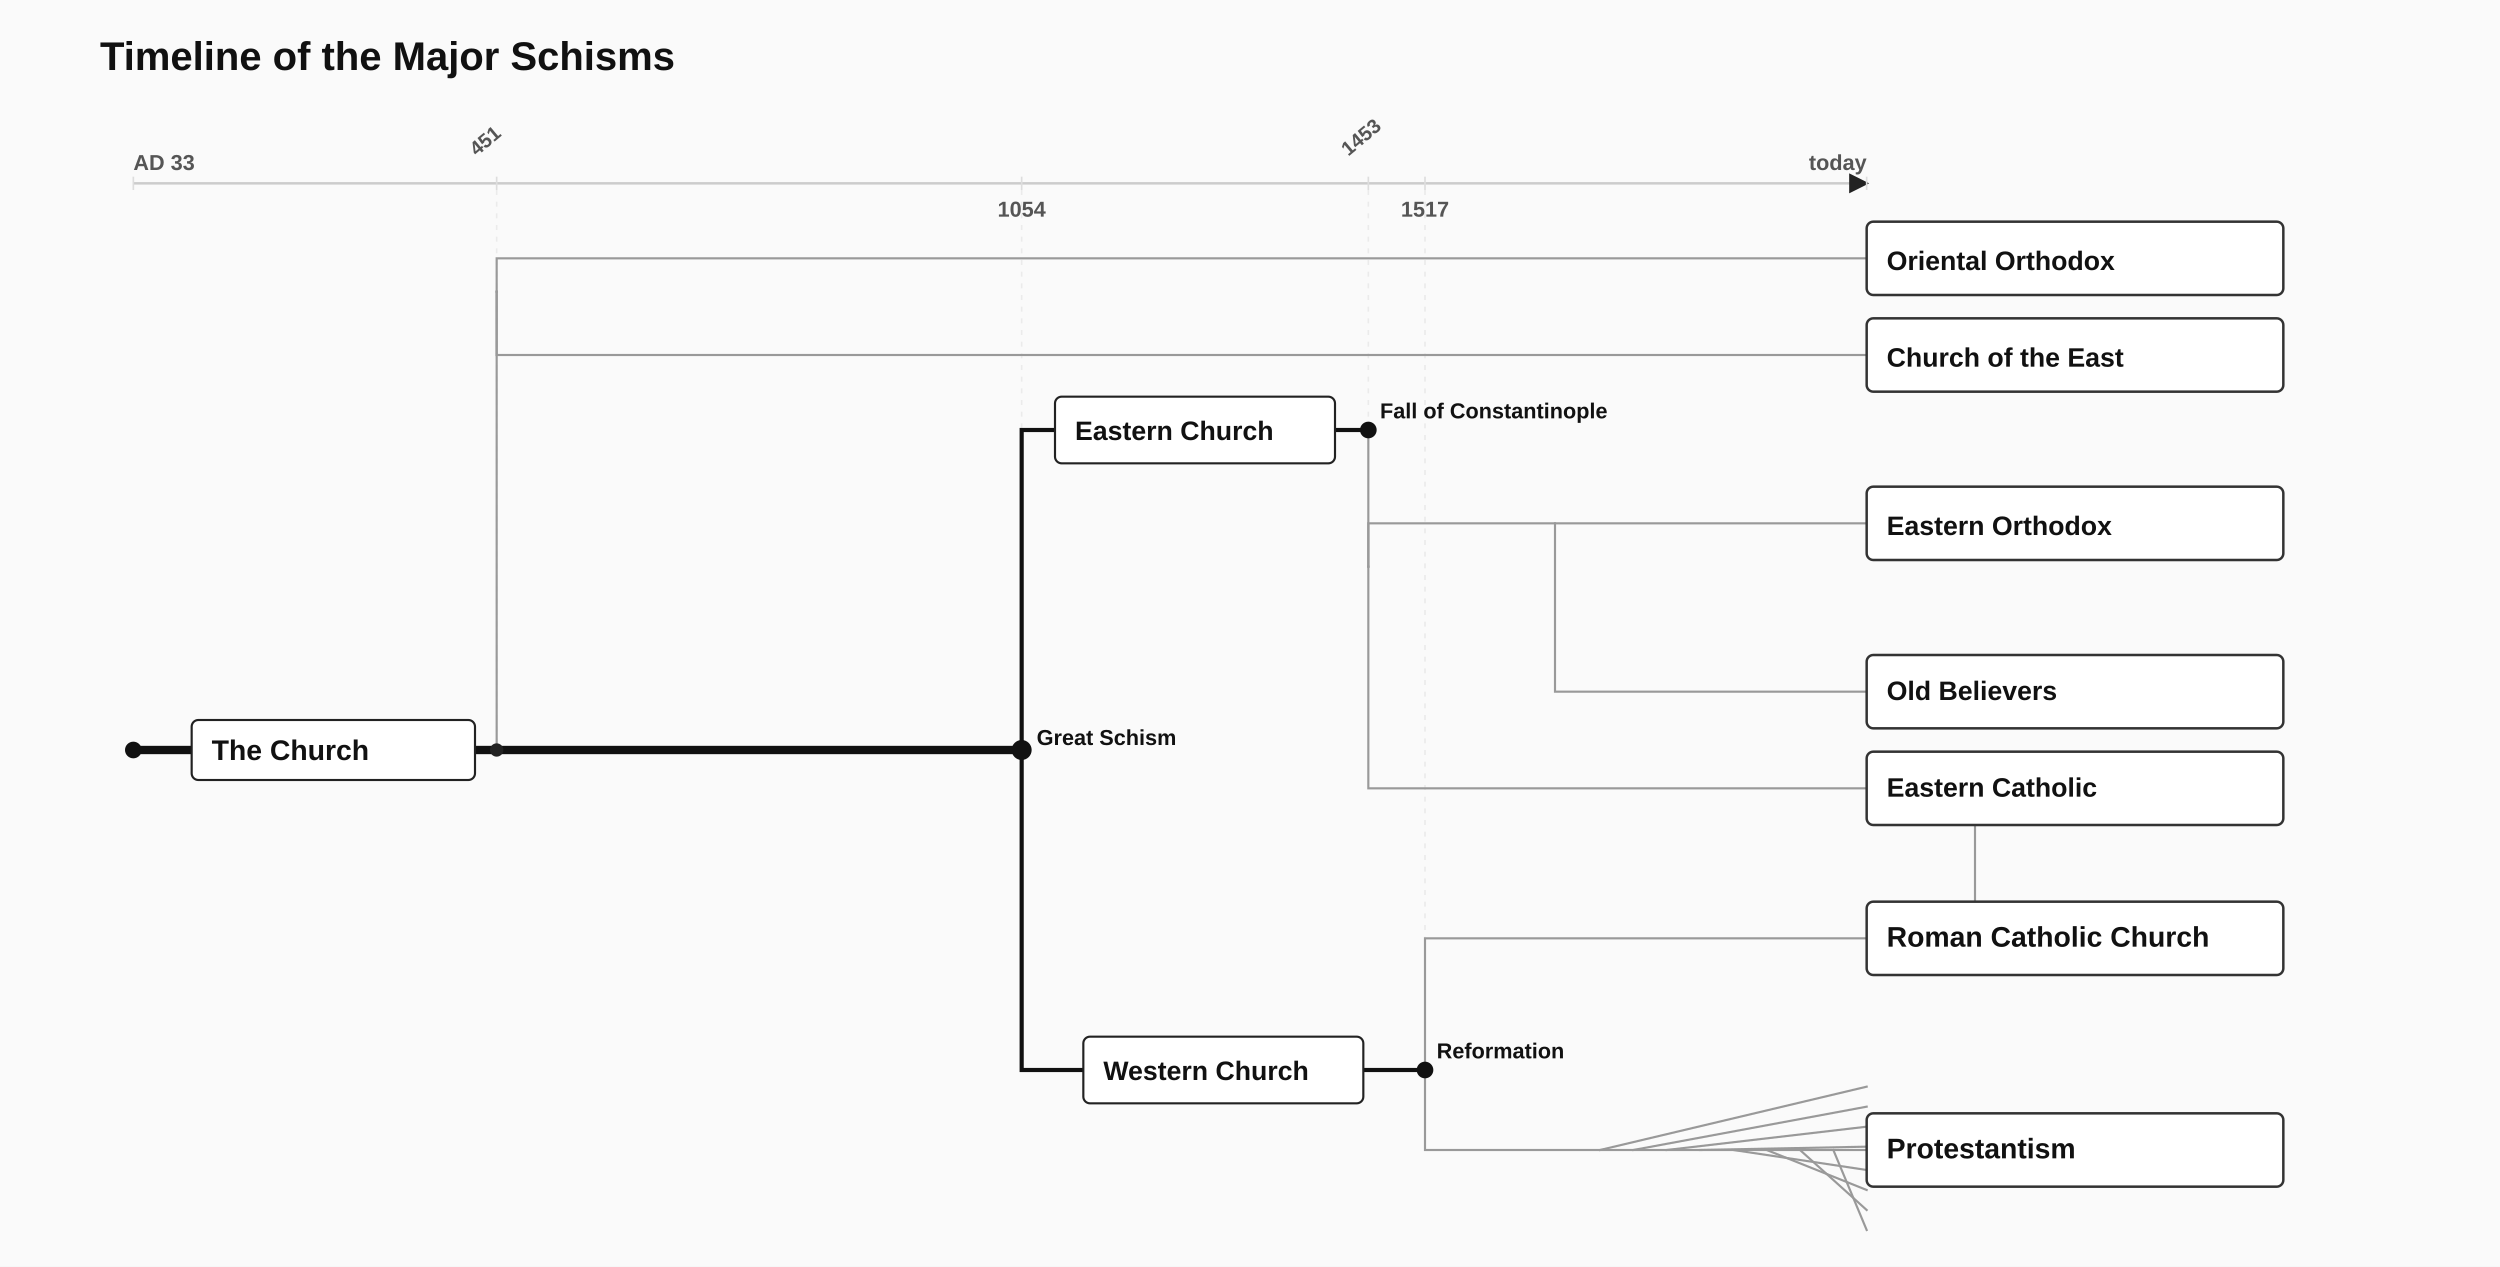
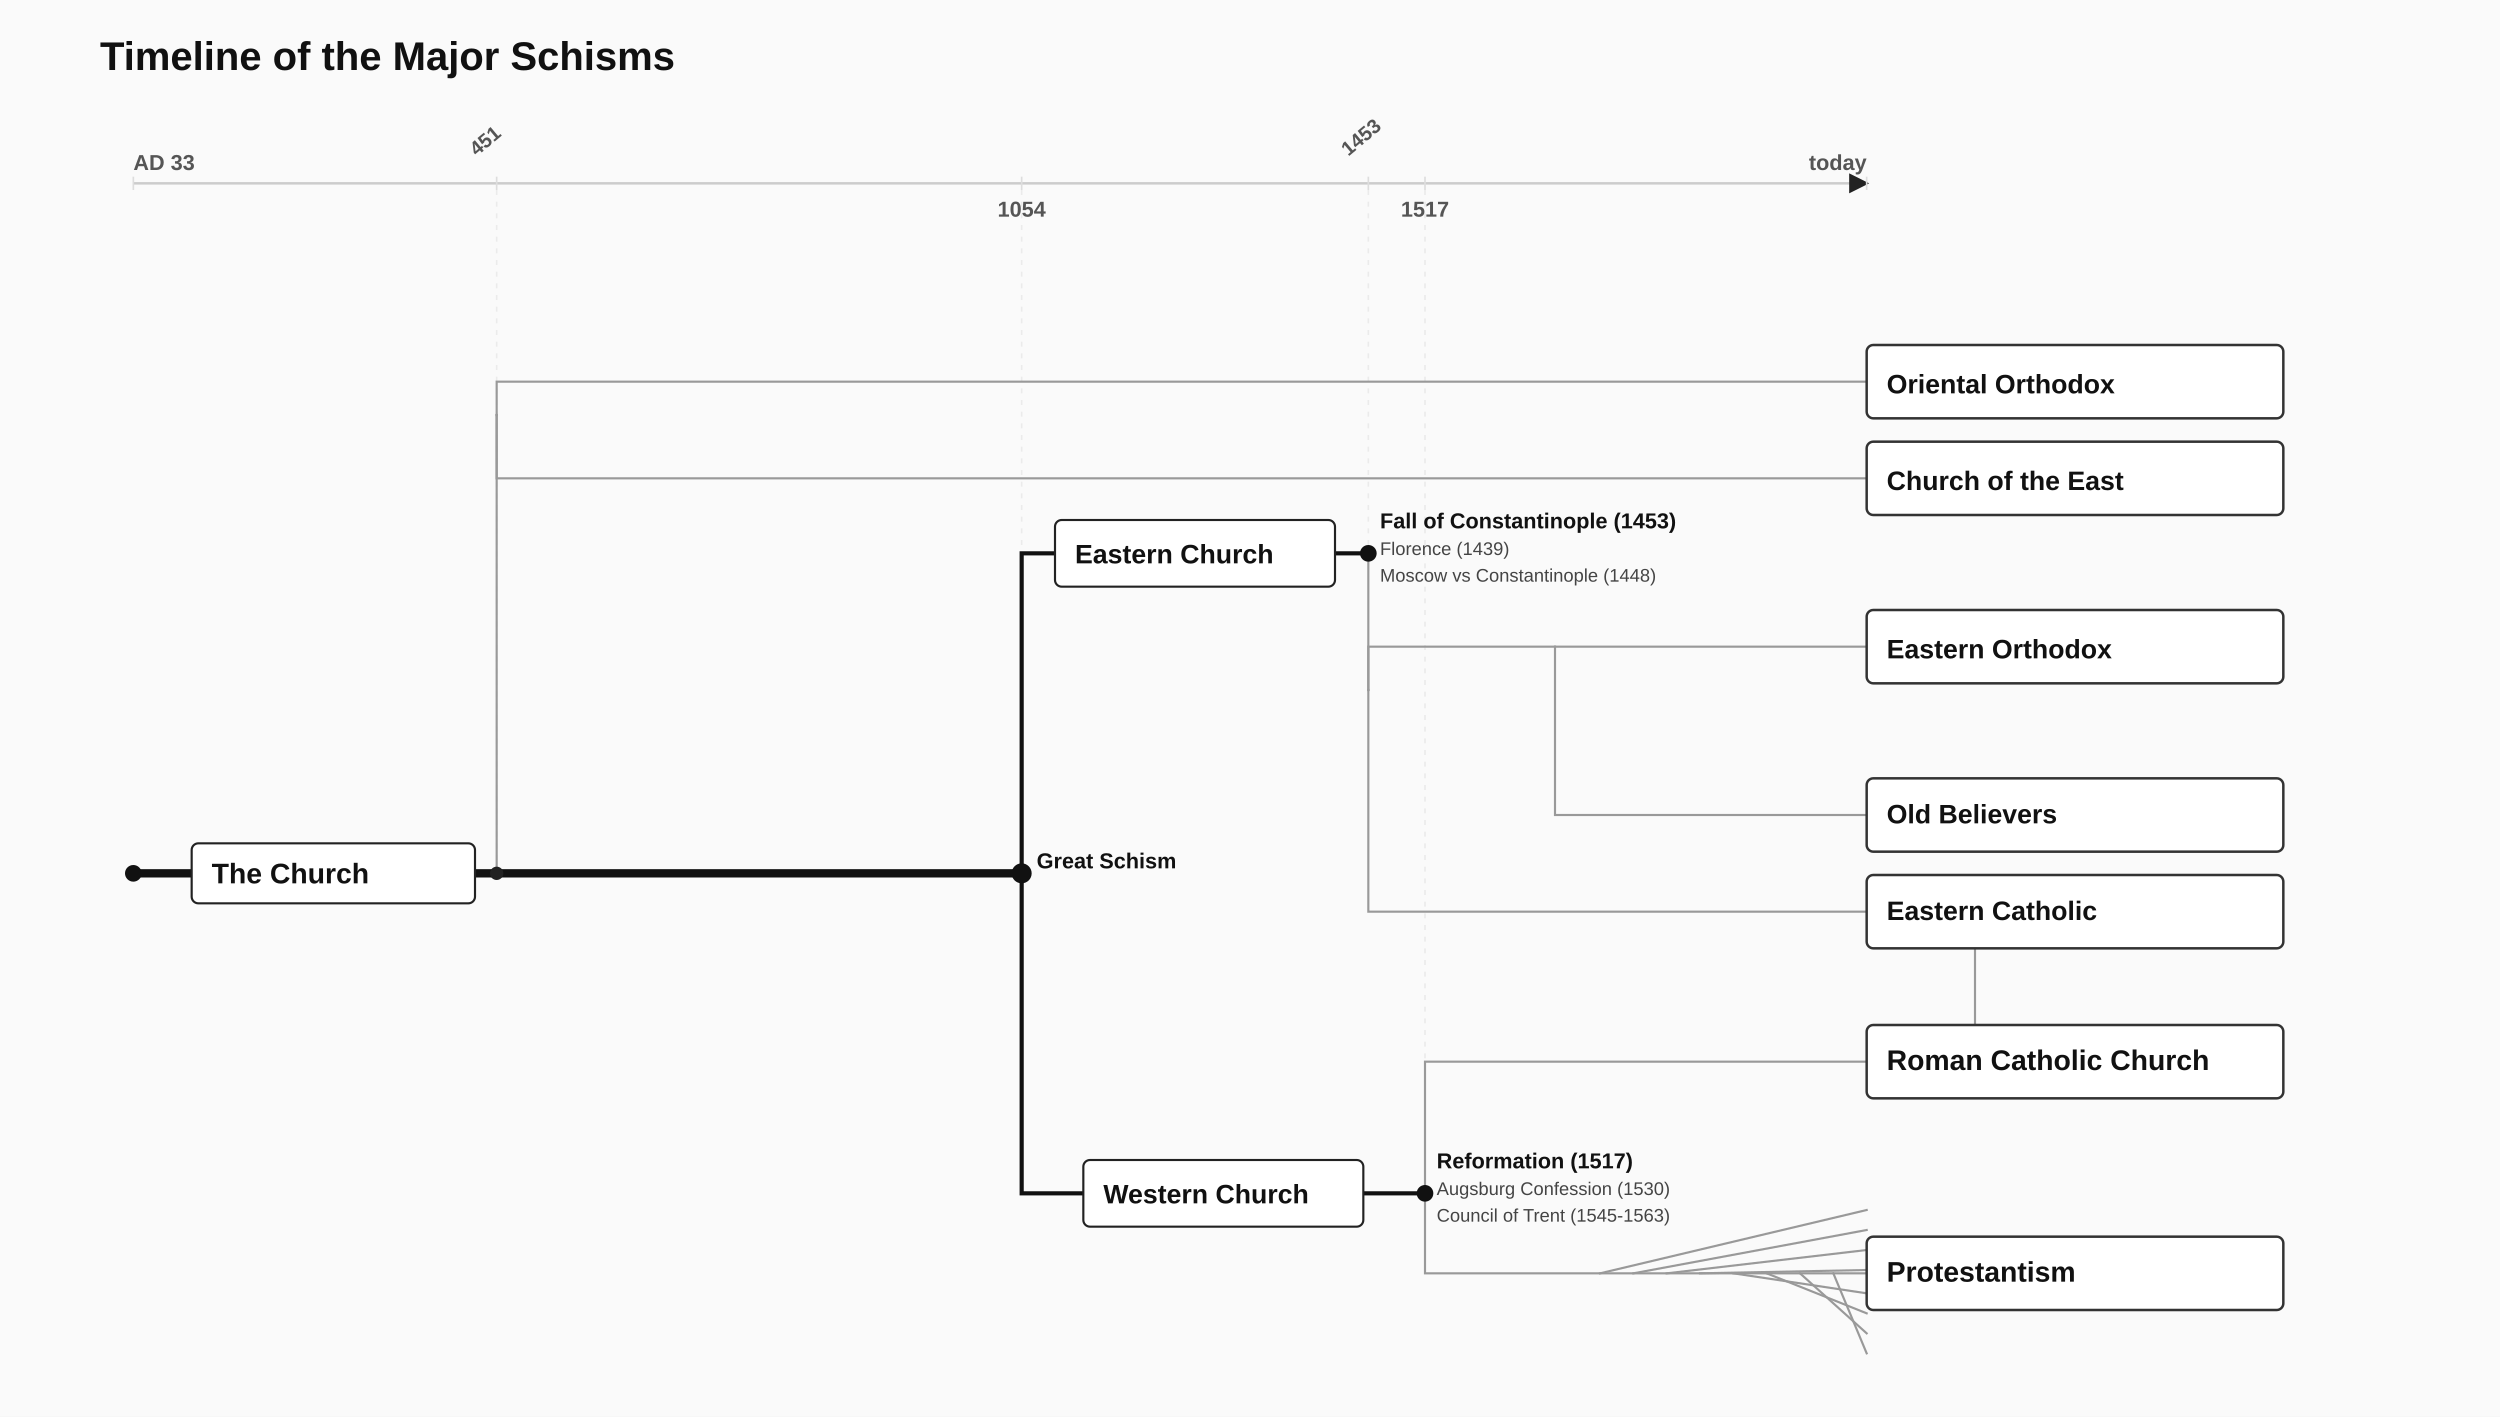
- <svg xmlns="http://www.w3.org/2000/svg" viewBox="0 0 1500 760" role="img" aria-labelledby="title desc">
+ <svg xmlns="http://www.w3.org/2000/svg" viewBox="0 0 1500 850" role="img" aria-labelledby="title desc">
  <defs>
    <marker id="arrow" markerWidth="8" markerHeight="8" refX="7" refY="4" orient="auto">
      <path d="M0,0 L8,4 L0,8 Z" fill="#222" />
    </marker>
    <style>
      .bg { fill: #fafafa; }
      .title { font: 700 24px Arial, Helvetica, sans-serif; fill: #111; }
      .axis { stroke: #ccc; stroke-width: 1.5; fill: none; marker-end: url(#arrow); }
      .tick { stroke: #ddd; stroke-width: 1; }
      .drop { stroke: #ebebeb; stroke-width: 1; stroke-dasharray: 3 4; }
      .tick-label { font: 600 13px Arial, Helvetica, sans-serif; fill: #555; }
      .tick-diag { font: 600 12px Arial, Helvetica, sans-serif; fill: #555; }
      .trunk { stroke: #111; stroke-width: 5; fill: none; stroke-linecap: square; }
      .solid { stroke: #111; stroke-width: 2.5; fill: none; stroke-linecap: square; }
      .grey { stroke: #999; stroke-width: 1.3; fill: none; stroke-linecap: square; }
      .box { fill: #fff; stroke: #222; stroke-width: 1.3; }
      .box-end { fill: #fff; stroke: #333; stroke-width: 1.5; }
      .label { font: 700 17px Arial, Helvetica, sans-serif; fill: #111; }
      .label-sm { font: 600 16px Arial, Helvetica, sans-serif; fill: #111; }
      .schism { font: 700 13px Arial, Helvetica, sans-serif; fill: #111; }
+       .note { font: 500 11px Arial, Helvetica, sans-serif; fill: #444; }
    </style>
  </defs>
-   <rect class="bg" x="0" y="0" width="1500" height="760" />
+   <rect class="bg" x="0" y="0" width="1500" height="850" />
  <text class="title" x="60" y="42">Timeline of the Major Schisms</text>
  <line class="axis" x1="80" y1="110" x2="1120" y2="110" />
-   <line class="drop" x1="298" y1="114" x2="298" y2="450" />
-   <line class="drop" x1="613" y1="114" x2="613" y2="450" />
-   <line class="drop" x1="821" y1="114" x2="821" y2="258" />
-   <line class="drop" x1="855" y1="114" x2="855" y2="642" />
-   <path class="trunk" d="M 80 450 L 613 450" />
-   <path class="solid" d="M 613 450 L 613 258 L 821 258" />
-   <path class="solid" d="M 613 450 L 613 642 L 855 642" />
-   <path class="grey" d="M 298 450 L 298 175" />
-   <path class="grey" d="M 298 175 L 298 155 L 1120 155" />
-   <path class="grey" d="M 298 175 L 298 213 L 1120 213" />
-   <path class="grey" d="M 821 258 L 821 340" />
-   <path class="grey" d="M 821 340 L 821 314 L 1120 314" />
-   <path class="grey" d="M 821 340 L 821 473 L 1120 473" />
-   <path class="grey" d="M 933 314 L 933 415 L 1120 415" />
-   <path class="grey" d="M 1185 473 L 1185 563" />
-   <path class="grey" d="M 855 642 L 855 563 L 1120 563" />
-   <path class="grey" d="M 855 642 L 855 690 L 1120 690" />
-   <path class="grey" d="M 960 690 L 1120 652" />
-   <path class="grey" d="M 980 690 L 1120 664" />
-   <path class="grey" d="M 1000 690 L 1120 676" />
-   <path class="grey" d="M 1020 690 L 1120 688" />
-   <path class="grey" d="M 1040 690 L 1120 702" />
-   <path class="grey" d="M 1060 690 L 1120 714" />
-   <path class="grey" d="M 1080 690 L 1120 726" />
-   <path class="grey" d="M 1100 690 L 1120 738" />
+   <line class="drop" x1="298" y1="114" x2="298" y2="524" />
+   <line class="drop" x1="613" y1="114" x2="613" y2="524" />
+   <line class="drop" x1="821" y1="114" x2="821" y2="332" />
+   <line class="drop" x1="855" y1="114" x2="855" y2="716" />
  <line class="tick" x1="80" y1="106" x2="80" y2="114" />
  <line class="tick" x1="298" y1="106" x2="298" y2="114" />
  <line class="tick" x1="613" y1="106" x2="613" y2="114" />
  <line class="tick" x1="821" y1="106" x2="821" y2="114" />
  <line class="tick" x1="855" y1="106" x2="855" y2="114" />
  <line class="tick" x1="1120" y1="106" x2="1120" y2="114" />
-   <circle cx="80" cy="450" r="5" fill="#111" />
-   <circle cx="298" cy="450" r="4" fill="#222" />
-   <circle cx="613" cy="450" r="6" fill="#111" />
-   <circle cx="821" cy="258" r="5" fill="#111" />
-   <circle cx="855" cy="642" r="5" fill="#111" />
-   <rect class="box" x="115" y="432" width="170" height="36" rx="4" />
-   <rect class="box" x="633" y="238" width="168" height="40" rx="4" />
-   <rect class="box" x="650" y="622" width="168" height="40" rx="4" />
-   <rect class="box-end" x="1120" y="133" width="250" height="44" rx="4" />
-   <rect class="box-end" x="1120" y="191" width="250" height="44" rx="4" />
-   <rect class="box-end" x="1120" y="292" width="250" height="44" rx="4" />
-   <rect class="box-end" x="1120" y="393" width="250" height="44" rx="4" />
-   <rect class="box-end" x="1120" y="451" width="250" height="44" rx="4" />
-   <rect class="box-end" x="1120" y="541" width="250" height="44" rx="4" />
-   <rect class="box-end" x="1120" y="668" width="250" height="44" rx="4" />
  <text class="tick-label" x="80" y="102">AD 33</text>
  <text class="tick-diag" transform="rotate(-40 286 94)" x="286" y="94">451</text>
  <text class="tick-label" x="613" y="130" text-anchor="middle">1054</text>
  <text class="tick-diag" transform="rotate(-40 809 94)" x="809" y="94">1453</text>
  <text class="tick-label" x="855" y="130" text-anchor="middle">1517</text>
  <text class="tick-label" x="1120" y="102" text-anchor="end">today</text>
-   <text class="label" x="127" y="456">The Church</text>
-   <text class="schism" x="622" y="447">Great Schism</text>
-   <text class="label-sm" x="645" y="264">Eastern Church</text>
-   <text class="schism" x="828" y="251">Fall of Constantinople</text>
-   <text class="label-sm" x="662" y="648">Western Church</text>
-   <text class="schism" x="862" y="635">Reformation</text>
-   <text class="label-sm" x="1132" y="162">Oriental Orthodox</text>
-   <text class="label-sm" x="1132" y="220">Church of the East</text>
-   <text class="label-sm" x="1132" y="321">Eastern Orthodox</text>
-   <text class="label-sm" x="1132" y="420">Old Believers</text>
-   <text class="label-sm" x="1132" y="478">Eastern Catholic</text>
-   <text class="label" x="1132" y="568">Roman Catholic Church</text>
-   <text class="label" x="1132" y="695">Protestantism</text>
+   <g transform="translate(0, 74)">
+     <path class="trunk" d="M 80 450 L 613 450" />
+     <path class="solid" d="M 613 450 L 613 258 L 821 258" />
+     <path class="solid" d="M 613 450 L 613 642 L 855 642" />
+     <path class="grey" d="M 298 450 L 298 175" />
+     <path class="grey" d="M 298 175 L 298 155 L 1120 155" />
+     <path class="grey" d="M 298 175 L 298 213 L 1120 213" />
+     <path class="grey" d="M 821 258 L 821 340" />
+     <path class="grey" d="M 821 340 L 821 314 L 1120 314" />
+     <path class="grey" d="M 821 340 L 821 473 L 1120 473" />
+     <path class="grey" d="M 933 314 L 933 415 L 1120 415" />
+     <path class="grey" d="M 1185 473 L 1185 563" />
+     <path class="grey" d="M 855 642 L 855 563 L 1120 563" />
+     <path class="grey" d="M 855 642 L 855 690 L 1120 690" />
+     <path class="grey" d="M 960 690 L 1120 652" />
+     <path class="grey" d="M 980 690 L 1120 664" />
+     <path class="grey" d="M 1000 690 L 1120 676" />
+     <path class="grey" d="M 1020 690 L 1120 688" />
+     <path class="grey" d="M 1040 690 L 1120 702" />
+     <path class="grey" d="M 1060 690 L 1120 714" />
+     <path class="grey" d="M 1080 690 L 1120 726" />
+     <path class="grey" d="M 1100 690 L 1120 738" />
+     <circle cx="80" cy="450" r="5" fill="#111" />
+     <circle cx="298" cy="450" r="4" fill="#222" />
+     <circle cx="613" cy="450" r="6" fill="#111" />
+     <circle cx="821" cy="258" r="5" fill="#111" />
+     <circle cx="855" cy="642" r="5" fill="#111" />
+     <rect class="box" x="115" y="432" width="170" height="36" rx="4" />
+     <rect class="box" x="633" y="238" width="168" height="40" rx="4" />
+     <rect class="box" x="650" y="622" width="168" height="40" rx="4" />
+     <rect class="box-end" x="1120" y="133" width="250" height="44" rx="4" />
+     <rect class="box-end" x="1120" y="191" width="250" height="44" rx="4" />
+     <rect class="box-end" x="1120" y="292" width="250" height="44" rx="4" />
+     <rect class="box-end" x="1120" y="393" width="250" height="44" rx="4" />
+     <rect class="box-end" x="1120" y="451" width="250" height="44" rx="4" />
+     <rect class="box-end" x="1120" y="541" width="250" height="44" rx="4" />
+     <rect class="box-end" x="1120" y="668" width="250" height="44" rx="4" />
+     <text class="label" x="127" y="456">The Church</text>
+     <text class="schism" x="622" y="447">Great Schism</text>
+     <text class="label-sm" x="645" y="264">Eastern Church</text>
+     <text class="schism" x="828" y="243">Fall of Constantinople (1453)</text>
+     <text class="note" x="828" y="259">Florence (1439)</text>
+     <text class="note" x="828" y="275">Moscow vs Constantinople (1448)</text>
+     <text class="label-sm" x="662" y="648">Western Church</text>
+     <text class="schism" x="862" y="627">Reformation (1517)</text>
+     <text class="note" x="862" y="643">Augsburg Confession (1530)</text>
+     <text class="note" x="862" y="659">Council of Trent (1545-1563)</text>
+     <text class="label-sm" x="1132" y="162">Oriental Orthodox</text>
+     <text class="label-sm" x="1132" y="220">Church of the East</text>
+     <text class="label-sm" x="1132" y="321">Eastern Orthodox</text>
+     <text class="label-sm" x="1132" y="420">Old Believers</text>
+     <text class="label-sm" x="1132" y="478">Eastern Catholic</text>
+     <text class="label" x="1132" y="568">Roman Catholic Church</text>
+     <text class="label" x="1132" y="695">Protestantism</text>
+   </g>
</svg>
